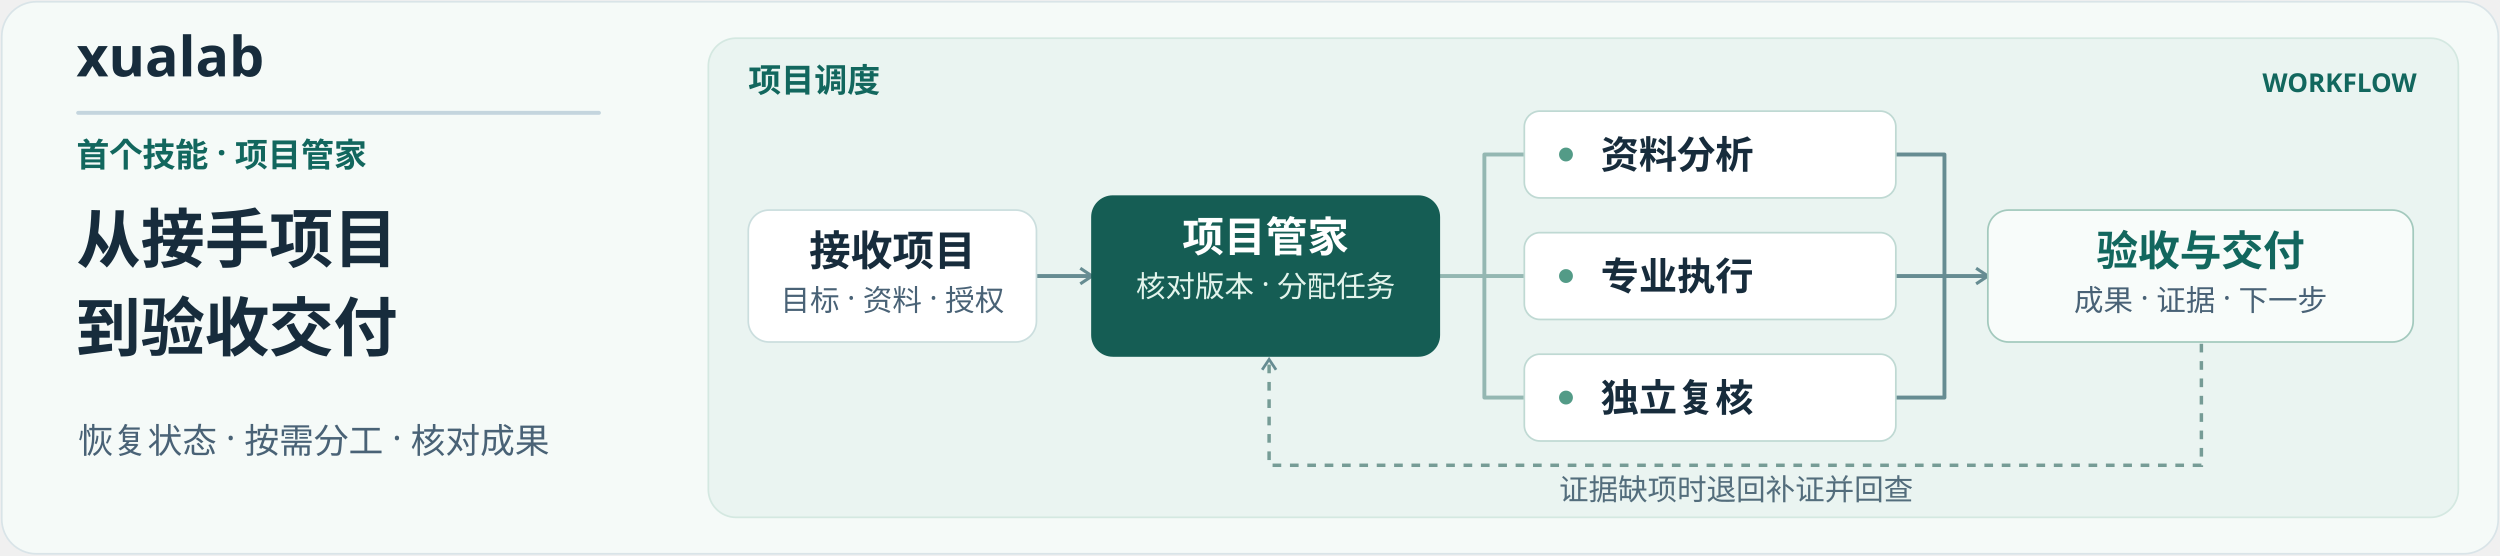
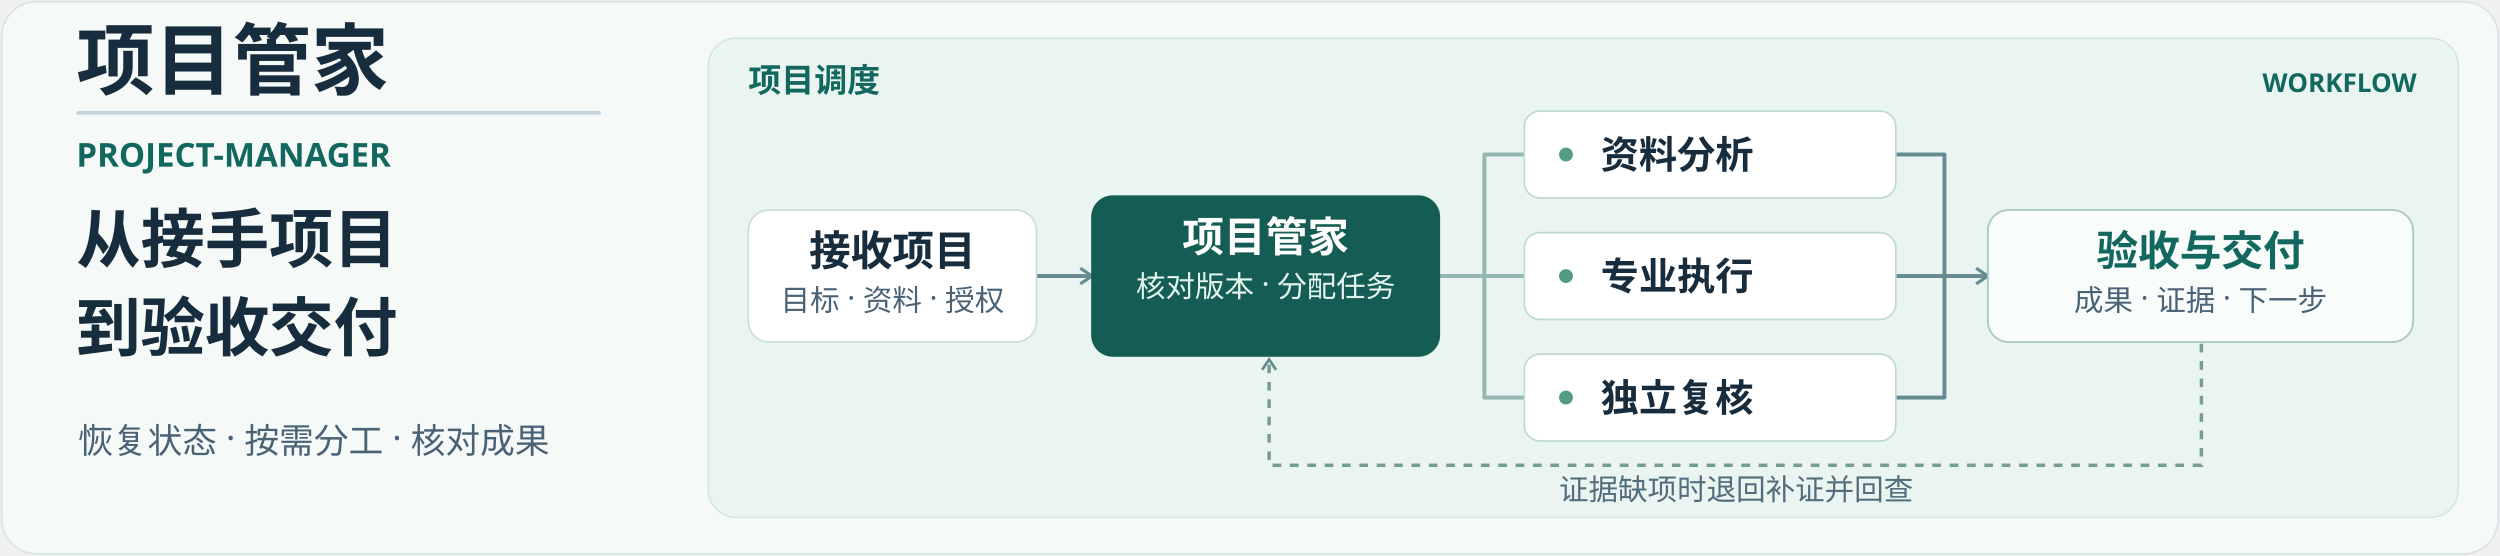
<svg xmlns="http://www.w3.org/2000/svg" width="1440" height="320" viewBox="0 0 1440 320" role="img">
  <defs>
    <marker id="tip" viewBox="0 0 10 10" refX="8" refY="5" markerWidth="5" markerHeight="5" orient="auto-start-reverse">
      <path d="M2 1 L8 5 L2 9" fill="none" stroke="#668C92" stroke-width="1.6" />
    </marker>
  </defs>
  <g font-family="Segoe UI, Microsoft YaHei, sans-serif">
    <rect x="1" y="1" width="1438" height="318" rx="20" fill="#F5FAF8" stroke="#D9E4E8" />
-     <text x="44" y="44" font-size="32" font-weight="730" fill="#172C3C" text-anchor="start">xualab</text>
+     <text x="44" y="51" font-size="45" font-weight="730" fill="#172C3C" text-anchor="start">项目管家</text>
    <path d="M45 65 H345" fill="none" stroke="#C4D5DE" stroke-width="2.25" stroke-linecap="round" stroke-linejoin="round" />
-     <text x="44" y="96" font-size="19" font-weight="650" fill="#12675E" text-anchor="start">首个技能 · 项目管家</text>
+     <text x="44" y="96" font-size="19" font-weight="650" fill="#12675E" text-anchor="start">PROJECT-MANAGER</text>
    <text x="44" y="151" font-size="37" font-weight="700" fill="#172C3C" text-anchor="start">从接手项目</text>
    <text x="44" y="202" font-size="37" font-weight="700" fill="#172C3C" text-anchor="start">到验收交付</text>
    <text x="45" y="261" font-size="20" font-weight="400" fill="#496276" text-anchor="start">恢复状态 · 按需分工 · 核对成果</text>
    <rect x="408" y="22" width="1008" height="276" rx="16" fill="#EAF4F1" stroke="#D4E8E1" />
    <text x="431" y="53" font-size="19" font-weight="650" fill="#12675E" text-anchor="start">项目调度</text>
    <text x="1392" y="53" font-size="15" font-weight="600" fill="#12675E" text-anchor="end">WORKFLOW</text>
    <path d="M597 159 H629" fill="none" stroke="#668C92" stroke-width="2.25" stroke-linecap="round" stroke-linejoin="round" marker-end="url(#tip)" />
    <path d="M829 159 H855 M855 89 V229 M855 89 H878 M855 159 H878 M855 229 H878" fill="none" stroke="#94B7B2" stroke-width="2.25" stroke-linecap="round" stroke-linejoin="round" />
    <path d="M1092 89 H1120 M1092 159 H1120 M1092 229 H1120 M1120 89 V229 M1120 159 H1145" fill="none" stroke="#668C92" stroke-width="2.25" stroke-linecap="round" stroke-linejoin="round" marker-end="url(#tip)" />
    <rect x="431" y="121" width="166" height="76" rx="12" fill="#FFFFFF" stroke="#CBDEDE" />
    <text x="514" y="153" font-size="24" font-weight="650" fill="#172C3C" text-anchor="middle">接收项目</text>
    <text x="514" y="179" font-size="17" font-weight="400" fill="#496276" text-anchor="middle">目标 · 资料 · 授权</text>
    <rect x="629" y="113" width="200" height="92" rx="12" fill="#155D54" stroke="#155D54" />
    <text x="729" y="145" font-size="24" font-weight="650" fill="#FFFFFF" text-anchor="middle">项目管家</text>
    <text x="729" y="171" font-size="17" font-weight="400" fill="#E2F4EC" text-anchor="middle">核对版本 · 分配任务</text>
    <rect x="878" y="64" width="214" height="50" rx="9" fill="#FFFFFF" stroke="#BFD9D3" />
    <circle cx="902" cy="89" r="4" fill="#539B87" />
    <text x="922" y="97" font-size="22" font-weight="650" fill="#172C3C" text-anchor="start">资料分析</text>
    <rect x="878" y="134" width="214" height="50" rx="9" fill="#FFFFFF" stroke="#BFD9D3" />
    <circle cx="902" cy="159" r="4" fill="#539B87" />
    <text x="922" y="167" font-size="22" font-weight="650" fill="#172C3C" text-anchor="start">专业执行</text>
    <rect x="878" y="204" width="214" height="50" rx="9" fill="#FFFFFF" stroke="#BFD9D3" />
    <circle cx="902" cy="229" r="4" fill="#539B87" />
    <text x="922" y="237" font-size="22" font-weight="650" fill="#172C3C" text-anchor="start">独立复核</text>
    <rect x="1145" y="121" width="245" height="76" rx="12" fill="#F8FCFA" stroke="#A3C9BD" />
    <text x="1267.5" y="153" font-size="24" font-weight="650" fill="#12675E" text-anchor="middle">验收与交付</text>
    <text x="1267.5" y="179" font-size="17" font-weight="400" fill="#496276" text-anchor="middle">成果 · 证据 · 下一步</text>
    <path d="M1268 198 V268 H731 V207" fill="none" stroke="#769C96" stroke-width="2" stroke-dasharray="5 5" marker-end="url(#tip)" />
    <text x="1000" y="288" font-size="17" font-weight="400" fill="#536D7C" text-anchor="middle">证据缺项时退回补证并回查</text>
  </g>
</svg>
